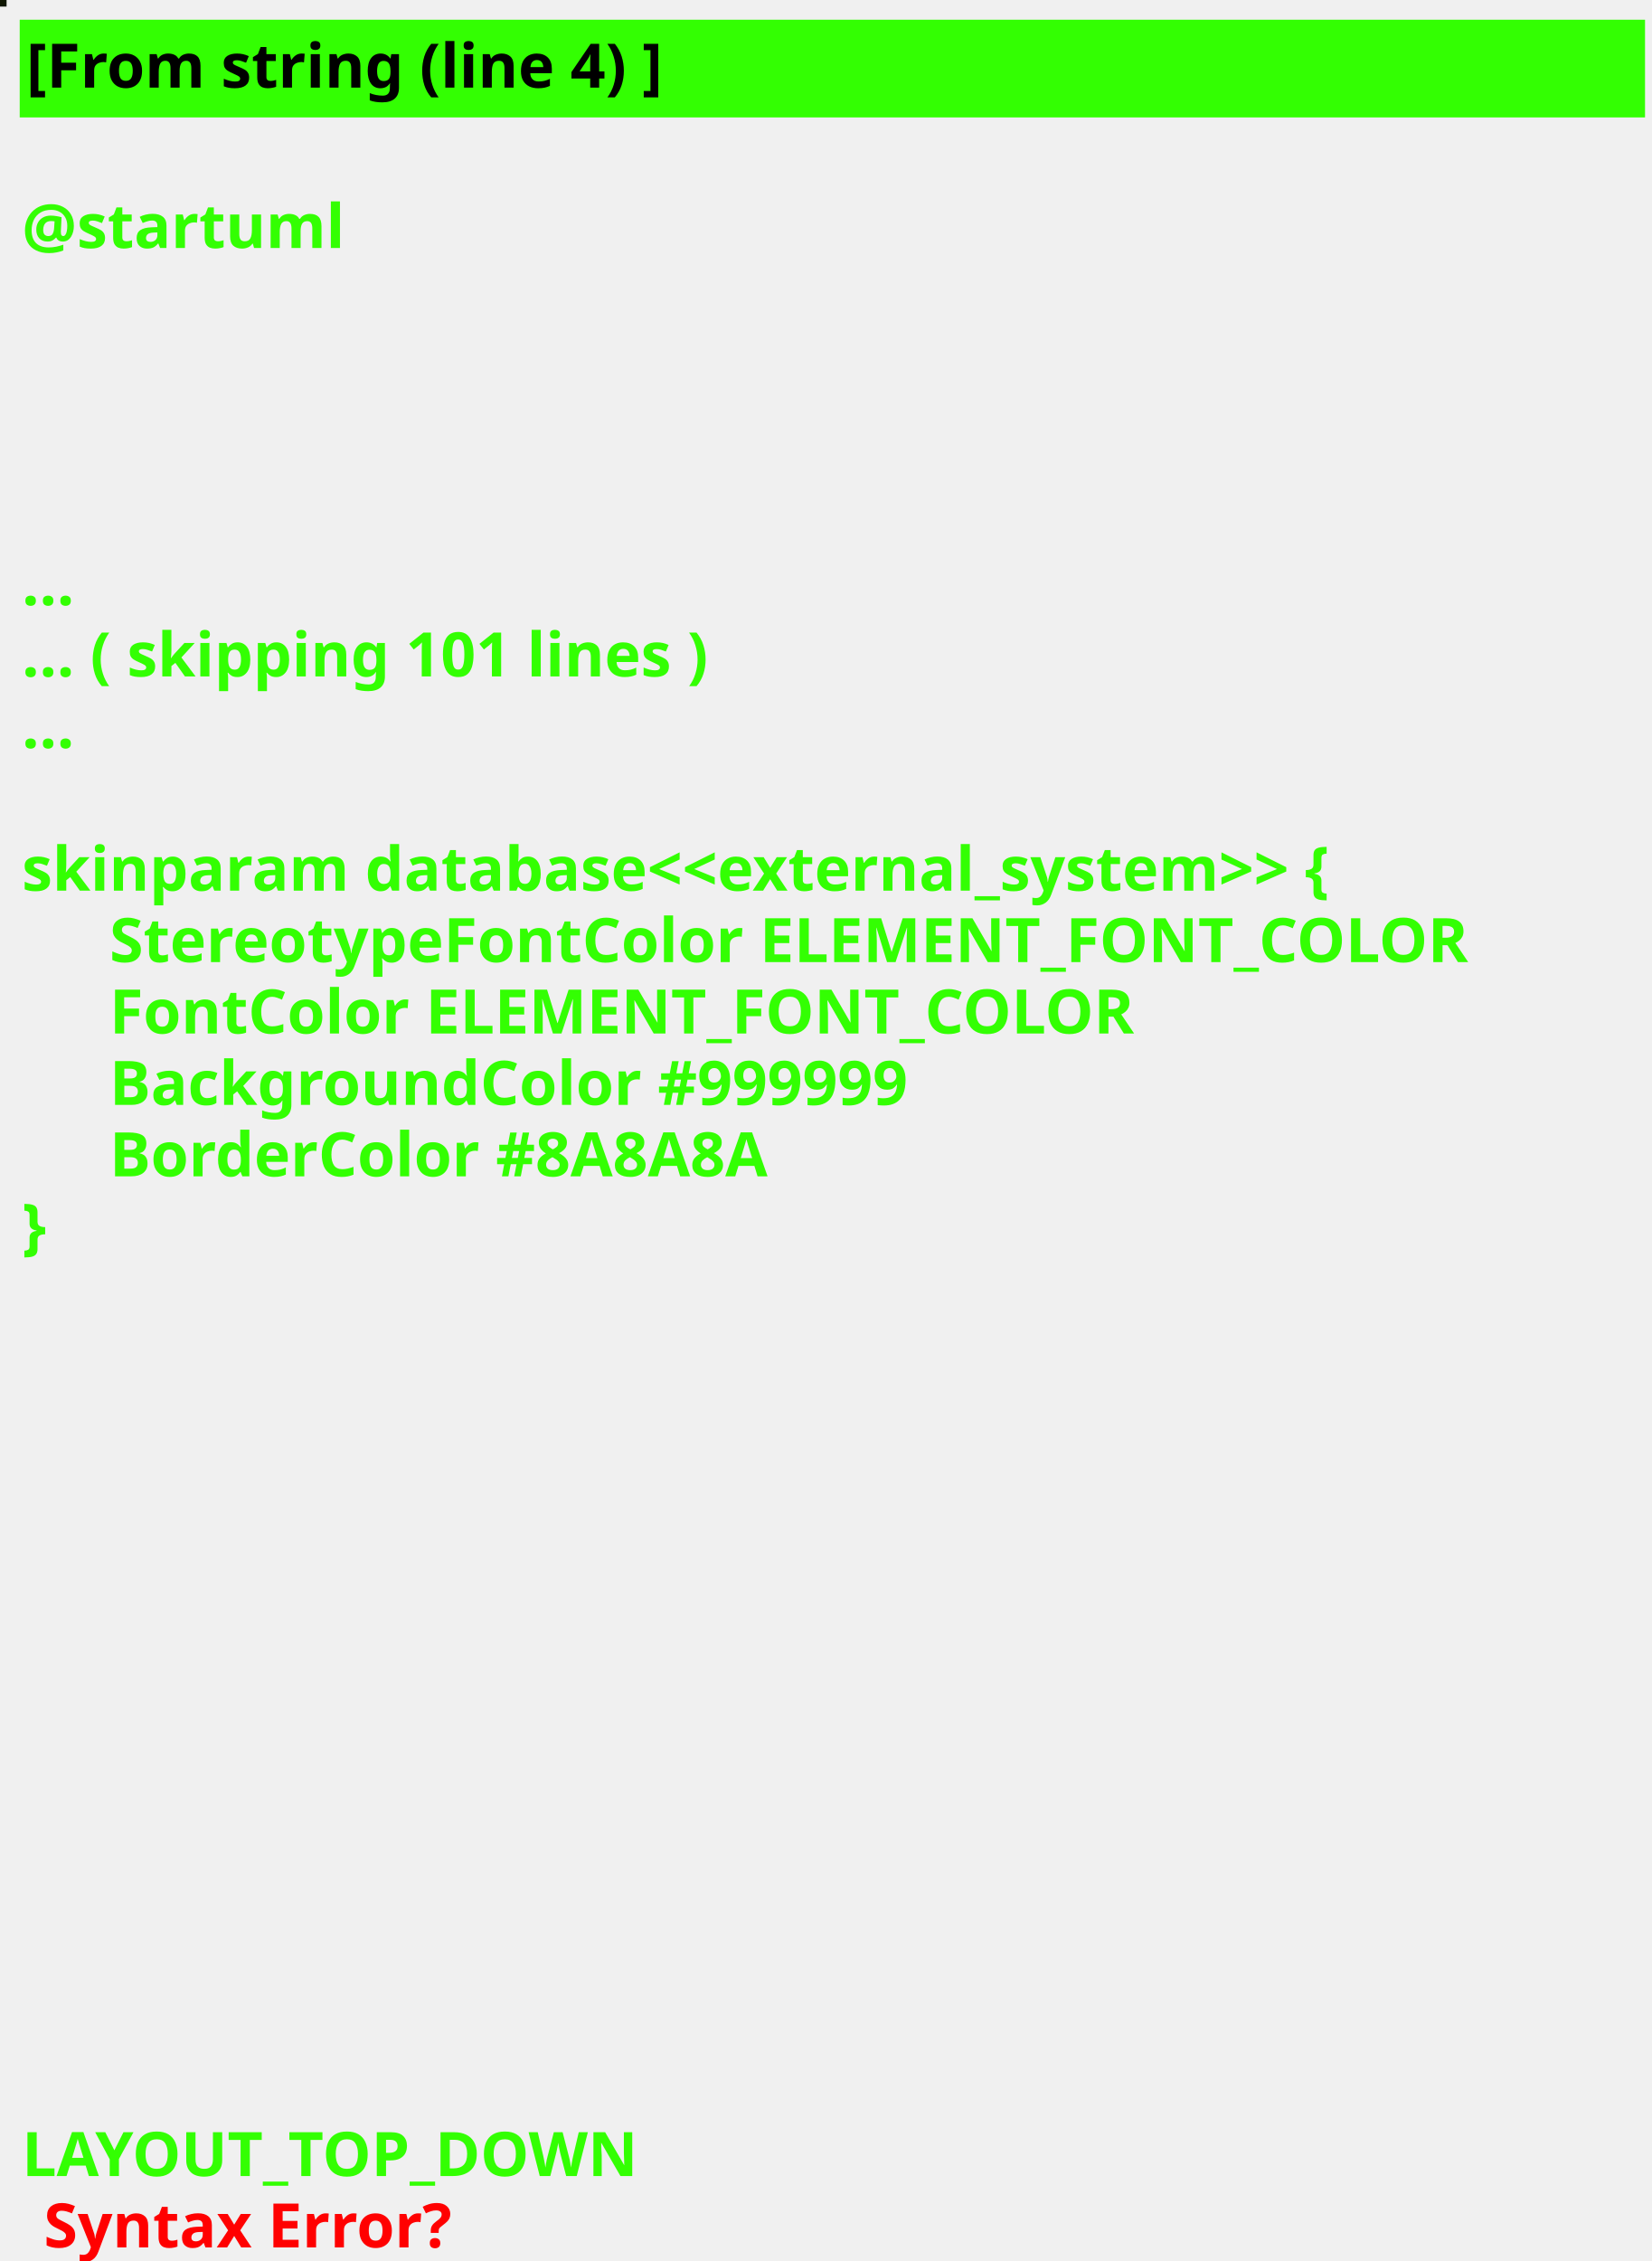
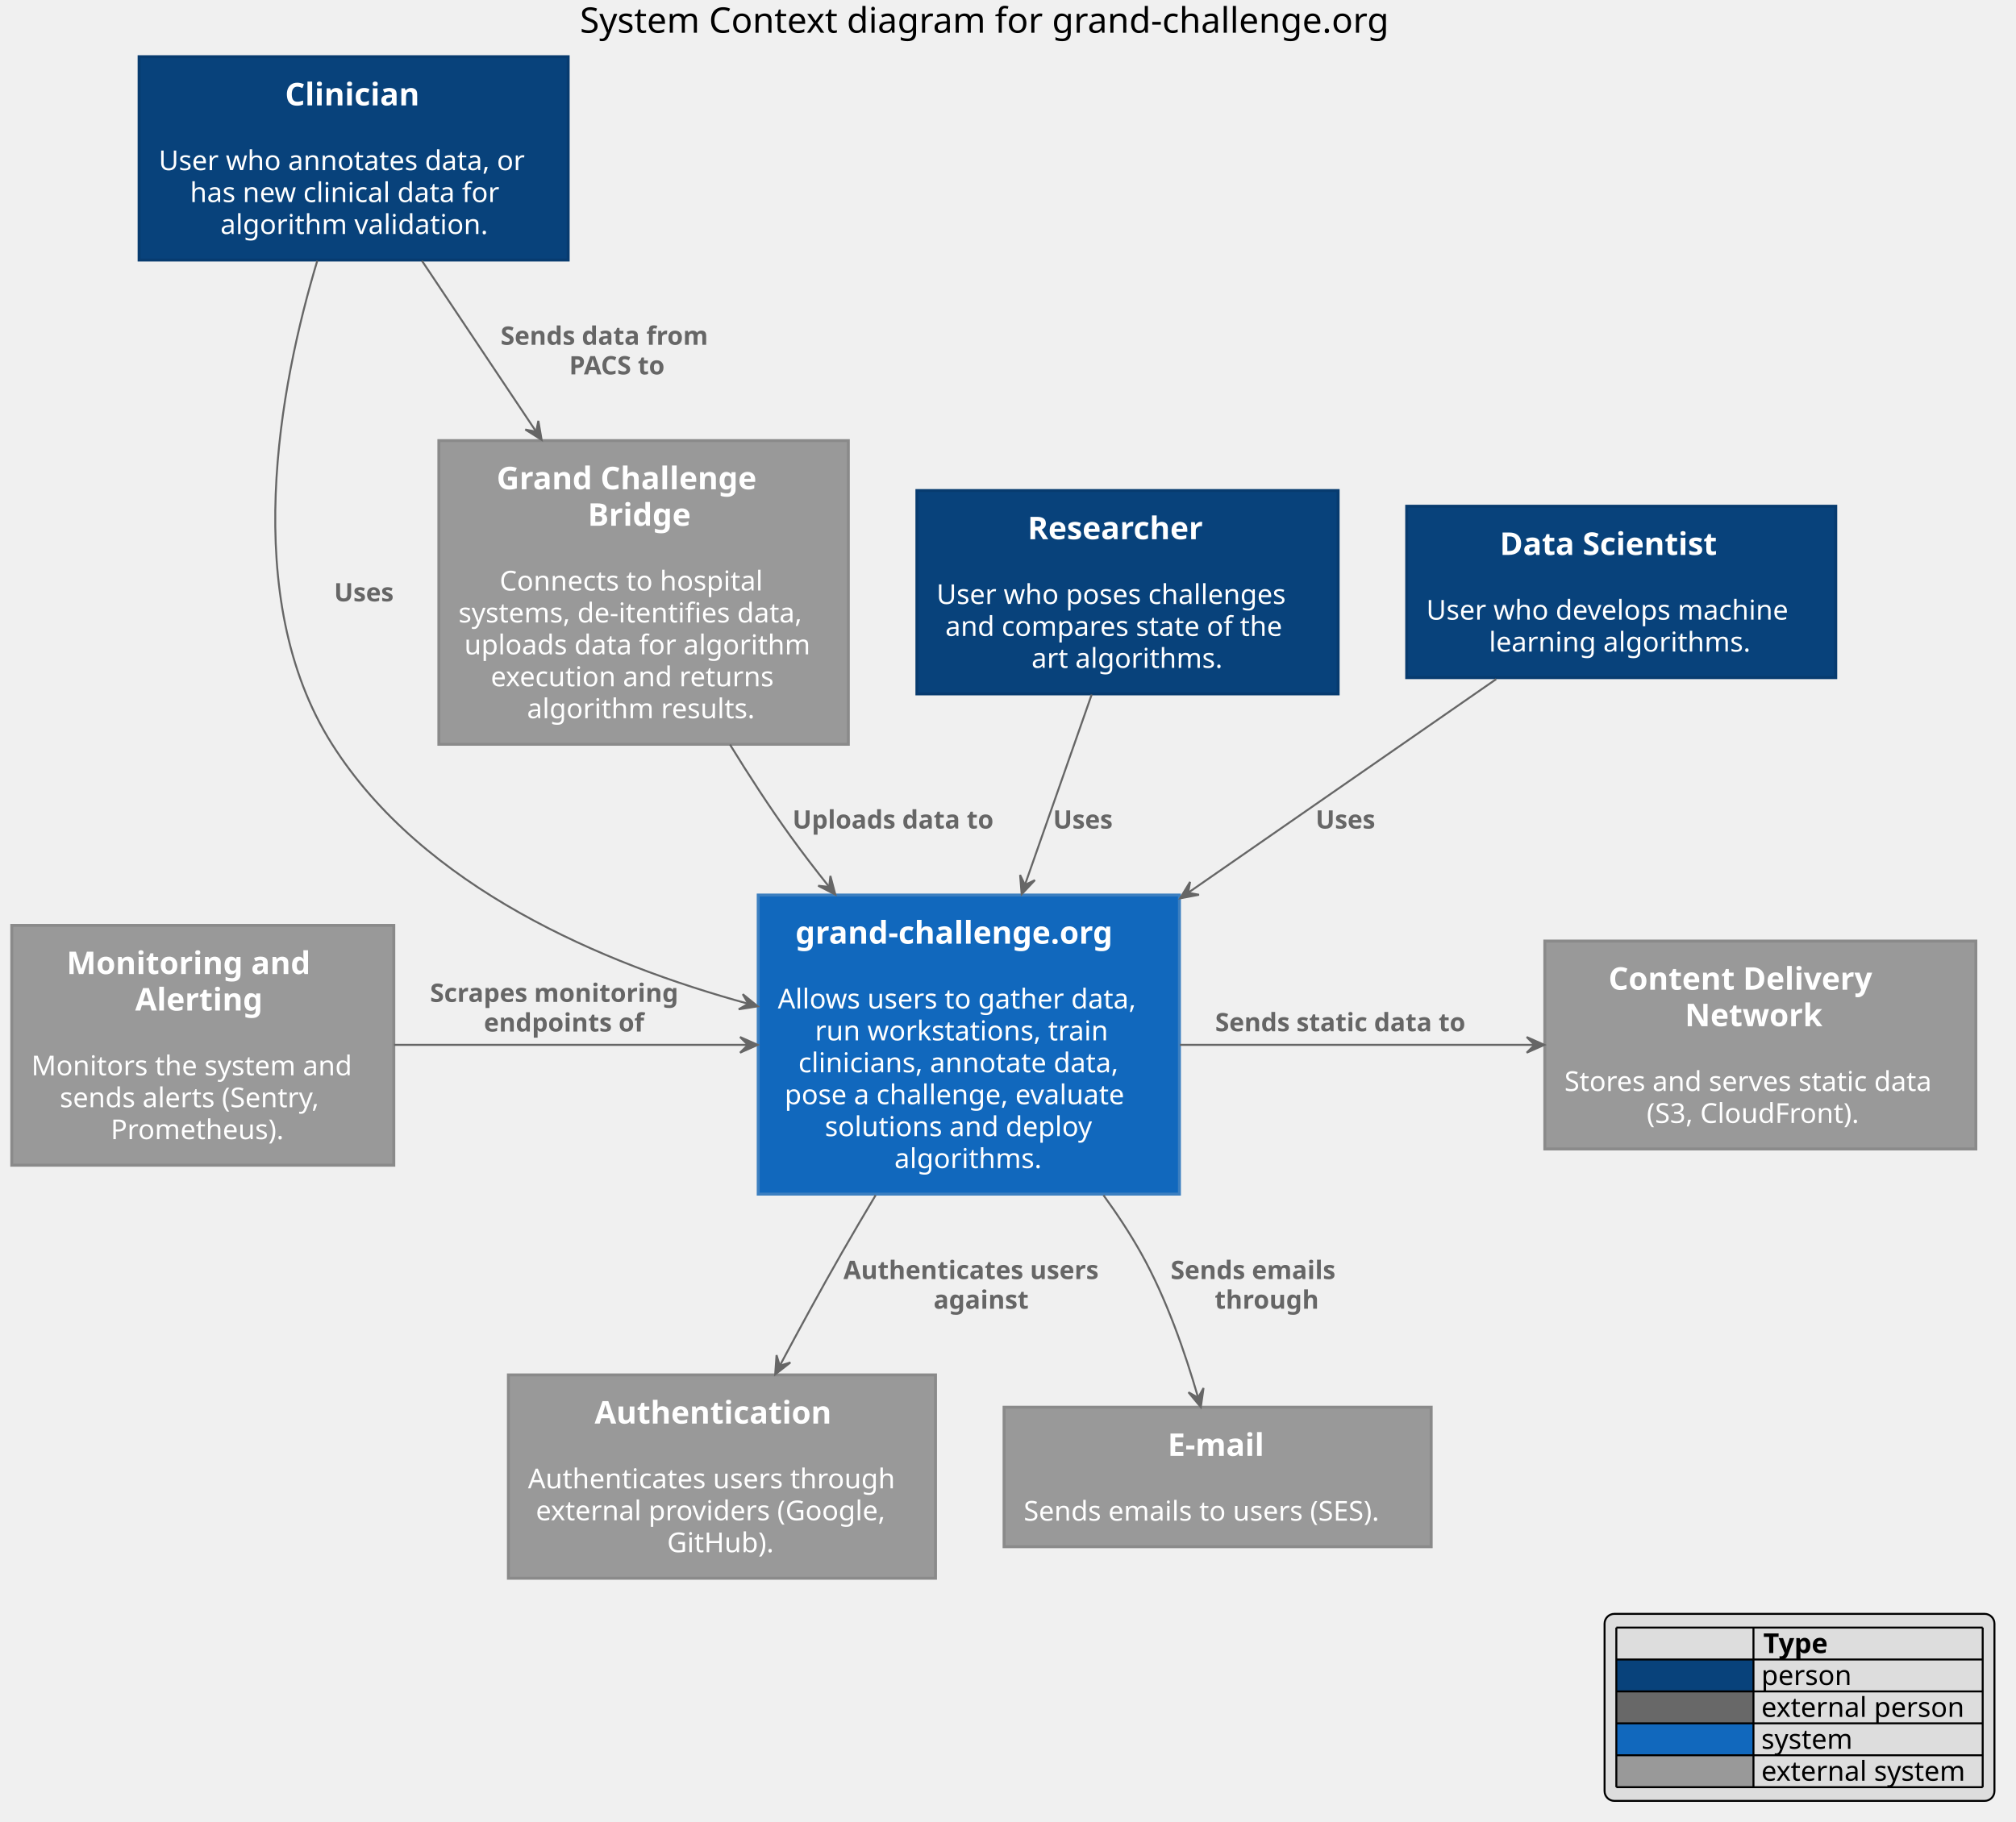
- <svg xmlns="http://www.w3.org/2000/svg" contentScriptType="application/ecmascript" contentStyleType="text/css" height="516px" preserveAspectRatio="none" style="width:377px;height:516px;background:#000000;" version="1.1" viewBox="0 0 377 516" width="377px" zoomAndPan="magnify">
+ <svg xmlns="http://www.w3.org/2000/svg" contentScriptType="application/ecmascript" contentStyleType="text/css" height="930px" preserveAspectRatio="none" style="width:1029px;height:930px;" version="1.1" viewBox="0 0 1029 930" width="1029px" zoomAndPan="magnify">
  <defs />
  <g>
-     <rect fill="#101703" height="1" style="stroke: #101703; stroke-width: 1.0;" width="1" x="0" y="0" />
-     <rect fill="#33FF02" height="21.297" style="stroke: #33FF02; stroke-width: 1.0;" width="370" x="5" y="5" />
-     <text fill="#000000" font-family="sans-serif" font-size="14" font-weight="bold" lengthAdjust="spacingAndGlyphs" textLength="168" x="6" y="20">[From string (line 4) ]</text>
-     <text fill="#33FF02" font-family="sans-serif" font-size="14" font-weight="bold" lengthAdjust="spacingAndGlyphs" textLength="0" x="10" y="40.297" />
-     <text fill="#33FF02" font-family="sans-serif" font-size="14" font-weight="bold" lengthAdjust="spacingAndGlyphs" textLength="79" x="5" y="56.594">@startuml</text>
-     <text fill="#33FF02" font-family="sans-serif" font-size="14" font-weight="bold" lengthAdjust="spacingAndGlyphs" textLength="0" x="10" y="72.891" />
-     <text fill="#33FF02" font-family="sans-serif" font-size="14" font-weight="bold" lengthAdjust="spacingAndGlyphs" textLength="0" x="10" y="89.188" />
-     <text fill="#33FF02" font-family="sans-serif" font-size="14" font-weight="bold" lengthAdjust="spacingAndGlyphs" textLength="0" x="10" y="105.484" />
-     <text fill="#33FF02" font-family="sans-serif" font-size="14" font-weight="bold" lengthAdjust="spacingAndGlyphs" textLength="0" x="10" y="121.781" />
-     <text fill="#33FF02" font-family="sans-serif" font-size="14" font-weight="bold" lengthAdjust="spacingAndGlyphs" textLength="15" x="5" y="138.078">...</text>
-     <text fill="#33FF02" font-family="sans-serif" font-size="14" font-weight="bold" lengthAdjust="spacingAndGlyphs" textLength="185" x="5" y="154.375">... ( skipping 101 lines )</text>
-     <text fill="#33FF02" font-family="sans-serif" font-size="14" font-weight="bold" lengthAdjust="spacingAndGlyphs" textLength="15" x="5" y="170.672">...</text>
-     <text fill="#33FF02" font-family="sans-serif" font-size="14" font-weight="bold" lengthAdjust="spacingAndGlyphs" textLength="0" x="10" y="186.969" />
-     <text fill="#33FF02" font-family="sans-serif" font-size="14" font-weight="bold" lengthAdjust="spacingAndGlyphs" textLength="350" x="5" y="203.266">skinparam database&lt;&lt;external_system&gt;&gt; {</text>
-     <text fill="#33FF02" font-family="sans-serif" font-size="14" font-weight="bold" lengthAdjust="spacingAndGlyphs" textLength="350" x="25" y="219.562">StereotypeFontColor ELEMENT_FONT_COLOR</text>
-     <text fill="#33FF02" font-family="sans-serif" font-size="14" font-weight="bold" lengthAdjust="spacingAndGlyphs" textLength="262" x="25" y="235.859">FontColor ELEMENT_FONT_COLOR</text>
-     <text fill="#33FF02" font-family="sans-serif" font-size="14" font-weight="bold" lengthAdjust="spacingAndGlyphs" textLength="213" x="25" y="252.156">BackgroundColor #999999</text>
-     <text fill="#33FF02" font-family="sans-serif" font-size="14" font-weight="bold" lengthAdjust="spacingAndGlyphs" textLength="176" x="25" y="268.453">BorderColor #8A8A8A</text>
-     <text fill="#33FF02" font-family="sans-serif" font-size="14" font-weight="bold" lengthAdjust="spacingAndGlyphs" textLength="10" x="5" y="284.75">}</text>
-     <text fill="#33FF02" font-family="sans-serif" font-size="14" font-weight="bold" lengthAdjust="spacingAndGlyphs" textLength="0" x="10" y="301.047" />
-     <text fill="#33FF02" font-family="sans-serif" font-size="14" font-weight="bold" lengthAdjust="spacingAndGlyphs" textLength="0" x="10" y="317.344" />
-     <text fill="#33FF02" font-family="sans-serif" font-size="14" font-weight="bold" lengthAdjust="spacingAndGlyphs" textLength="0" x="10" y="333.641" />
-     <text fill="#33FF02" font-family="sans-serif" font-size="14" font-weight="bold" lengthAdjust="spacingAndGlyphs" textLength="0" x="10" y="349.938" />
-     <text fill="#33FF02" font-family="sans-serif" font-size="14" font-weight="bold" lengthAdjust="spacingAndGlyphs" textLength="0" x="10" y="366.234" />
-     <text fill="#33FF02" font-family="sans-serif" font-size="14" font-weight="bold" lengthAdjust="spacingAndGlyphs" textLength="0" x="10" y="382.531" />
-     <text fill="#33FF02" font-family="sans-serif" font-size="14" font-weight="bold" lengthAdjust="spacingAndGlyphs" textLength="0" x="10" y="398.828" />
-     <text fill="#33FF02" font-family="sans-serif" font-size="14" font-weight="bold" lengthAdjust="spacingAndGlyphs" textLength="0" x="10" y="415.125" />
-     <text fill="#33FF02" font-family="sans-serif" font-size="14" font-weight="bold" lengthAdjust="spacingAndGlyphs" textLength="0" x="10" y="431.422" />
-     <text fill="#33FF02" font-family="sans-serif" font-size="14" font-weight="bold" lengthAdjust="spacingAndGlyphs" textLength="0" x="10" y="447.719" />
-     <text fill="#33FF02" font-family="sans-serif" font-size="14" font-weight="bold" lengthAdjust="spacingAndGlyphs" textLength="0" x="10" y="464.016" />
-     <text fill="#33FF02" font-family="sans-serif" font-size="14" font-weight="bold" lengthAdjust="spacingAndGlyphs" textLength="0" x="10" y="480.312" />
-     <text fill="#33FF02" font-family="sans-serif" font-size="14" font-weight="bold" lengthAdjust="spacingAndGlyphs" textLength="158" x="5" y="496.609">LAYOUT_TOP_DOWN</text>
-     <text fill="#FF0000" font-family="sans-serif" font-size="14" font-weight="bold" lengthAdjust="spacingAndGlyphs" textLength="106" x="10" y="512.906">Syntax Error?</text>
+     <text fill="#000000" font-family="sans-serif" font-size="18" lengthAdjust="spacingAndGlyphs" textLength="435" x="296" y="16.708">System Context diagram for grand-challenge.org</text>
+     <rect fill="#08427B" height="103.812" style="stroke: #073B6F; stroke-width: 1.5;" width="219" x="71" y="28.953" />
+     <text fill="#FFFFFF" font-family="sans-serif" font-size="16" font-weight="bold" lengthAdjust="spacingAndGlyphs" textLength="70" x="145.5" y="53.805">Clinician</text>
+     <text fill="#FFFFFF" font-family="sans-serif" font-size="14" lengthAdjust="spacingAndGlyphs" textLength="0" x="182.5" y="70.573" />
+     <text fill="#FFFFFF" font-family="sans-serif" font-size="14" lengthAdjust="spacingAndGlyphs" textLength="195" x="81" y="86.87">User who annotates data, or</text>
+     <text fill="#FFFFFF" font-family="sans-serif" font-size="14" lengthAdjust="spacingAndGlyphs" textLength="163" x="97" y="103.167">has new clinical data for</text>
+     <text fill="#FFFFFF" font-family="sans-serif" font-size="14" lengthAdjust="spacingAndGlyphs" textLength="136" x="112.5" y="119.464">algorithm validation.</text>
+     <rect fill="#08427B" height="103.812" style="stroke: #073B6F; stroke-width: 1.5;" width="215" x="468" y="250.453" />
+     <text fill="#FFFFFF" font-family="sans-serif" font-size="16" font-weight="bold" lengthAdjust="spacingAndGlyphs" textLength="102" x="524.5" y="275.305">Researcher</text>
+     <text fill="#FFFFFF" font-family="sans-serif" font-size="14" lengthAdjust="spacingAndGlyphs" textLength="0" x="577.5" y="292.073" />
+     <text fill="#FFFFFF" font-family="sans-serif" font-size="14" lengthAdjust="spacingAndGlyphs" textLength="191" x="478" y="308.37">User who poses challenges</text>
+     <text fill="#FFFFFF" font-family="sans-serif" font-size="14" lengthAdjust="spacingAndGlyphs" textLength="182" x="482.5" y="324.667">and compares state of the</text>
+     <text fill="#FFFFFF" font-family="sans-serif" font-size="14" lengthAdjust="spacingAndGlyphs" textLength="98" x="526.5" y="340.964">art algorithms.</text>
+     <rect fill="#08427B" height="87.516" style="stroke: #073B6F; stroke-width: 1.5;" width="219" x="718" y="258.453" />
+     <text fill="#FFFFFF" font-family="sans-serif" font-size="16" font-weight="bold" lengthAdjust="spacingAndGlyphs" textLength="124" x="765.5" y="283.305">Data Scientist</text>
+     <text fill="#FFFFFF" font-family="sans-serif" font-size="14" lengthAdjust="spacingAndGlyphs" textLength="0" x="829.5" y="300.073" />
+     <text fill="#FFFFFF" font-family="sans-serif" font-size="14" lengthAdjust="spacingAndGlyphs" textLength="195" x="728" y="316.37">User who develops machine</text>
+     <text fill="#FFFFFF" font-family="sans-serif" font-size="14" lengthAdjust="spacingAndGlyphs" textLength="135" x="760" y="332.667">learning algorithms.</text>
+     <rect fill="#1168BD" height="152.703" style="stroke: #3C7FC0; stroke-width: 1.5;" width="215" x="387" y="456.953" />
+     <text fill="#FFFFFF" font-family="sans-serif" font-size="16" font-weight="bold" lengthAdjust="spacingAndGlyphs" textLength="177" x="406" y="481.805">grand-challenge.org</text>
+     <text fill="#FFFFFF" font-family="sans-serif" font-size="14" lengthAdjust="spacingAndGlyphs" textLength="0" x="496.5" y="498.573" />
+     <text fill="#FFFFFF" font-family="sans-serif" font-size="14" lengthAdjust="spacingAndGlyphs" textLength="191" x="397" y="514.87">Allows users to gather data,</text>
+     <text fill="#FFFFFF" font-family="sans-serif" font-size="14" lengthAdjust="spacingAndGlyphs" textLength="153" x="416" y="531.167">run workstations, train</text>
+     <text fill="#FFFFFF" font-family="sans-serif" font-size="14" lengthAdjust="spacingAndGlyphs" textLength="170" x="407.5" y="547.464">clinicians, annotate data,</text>
+     <text fill="#FFFFFF" font-family="sans-serif" font-size="14" lengthAdjust="spacingAndGlyphs" textLength="184" x="400.5" y="563.761">pose a challenge, evaluate</text>
+     <text fill="#FFFFFF" font-family="sans-serif" font-size="14" lengthAdjust="spacingAndGlyphs" textLength="143" x="421" y="580.058">solutions and deploy</text>
+     <text fill="#FFFFFF" font-family="sans-serif" font-size="14" lengthAdjust="spacingAndGlyphs" textLength="76" x="456.5" y="596.355">algorithms.</text>
+     <rect fill="#999999" height="155.031" style="stroke: #8A8A8A; stroke-width: 1.5;" width="209" x="224" y="224.953" />
+     <text fill="#FFFFFF" font-family="sans-serif" font-size="16" font-weight="bold" lengthAdjust="spacingAndGlyphs" textLength="144" x="253.5" y="249.805">Grand Challenge</text>
+     <text fill="#FFFFFF" font-family="sans-serif" font-size="16" font-weight="bold" lengthAdjust="spacingAndGlyphs" textLength="57" x="300" y="268.43">Bridge</text>
+     <text fill="#FFFFFF" font-family="sans-serif" font-size="14" lengthAdjust="spacingAndGlyphs" textLength="0" x="330.5" y="285.198" />
+     <text fill="#FFFFFF" font-family="sans-serif" font-size="14" lengthAdjust="spacingAndGlyphs" textLength="143" x="255" y="301.495">Connects to hospital</text>
+     <text fill="#FFFFFF" font-family="sans-serif" font-size="14" lengthAdjust="spacingAndGlyphs" textLength="185" x="234" y="317.792">systems, de-itentifies data,</text>
+     <text fill="#FFFFFF" font-family="sans-serif" font-size="14" lengthAdjust="spacingAndGlyphs" textLength="179" x="237" y="334.089">uploads data for algorithm</text>
+     <text fill="#FFFFFF" font-family="sans-serif" font-size="14" lengthAdjust="spacingAndGlyphs" textLength="152" x="250.5" y="350.386">execution and returns</text>
+     <text fill="#FFFFFF" font-family="sans-serif" font-size="14" lengthAdjust="spacingAndGlyphs" textLength="119" x="269" y="366.683">algorithm results.</text>
+     <rect fill="#999999" height="103.812" style="stroke: #8A8A8A; stroke-width: 1.5;" width="218" x="259.5" y="701.953" />
+     <text fill="#FFFFFF" font-family="sans-serif" font-size="16" font-weight="bold" lengthAdjust="spacingAndGlyphs" textLength="130" x="303.5" y="726.805">Authentication</text>
+     <text fill="#FFFFFF" font-family="sans-serif" font-size="14" lengthAdjust="spacingAndGlyphs" textLength="0" x="370.5" y="743.573" />
+     <text fill="#FFFFFF" font-family="sans-serif" font-size="14" lengthAdjust="spacingAndGlyphs" textLength="198" x="269.5" y="759.87">Authenticates users through</text>
+     <text fill="#FFFFFF" font-family="sans-serif" font-size="14" lengthAdjust="spacingAndGlyphs" textLength="186" x="273.5" y="776.167">external providers (Google,</text>
+     <text fill="#FFFFFF" font-family="sans-serif" font-size="14" lengthAdjust="spacingAndGlyphs" textLength="56" x="340.5" y="792.464">GitHub).</text>
+     <rect fill="#999999" height="122.438" style="stroke: #8A8A8A; stroke-width: 1.5;" width="195" x="6" y="472.453" />
+     <text fill="#FFFFFF" font-family="sans-serif" font-size="16" font-weight="bold" lengthAdjust="spacingAndGlyphs" textLength="133" x="34" y="497.305">Monitoring and</text>
+     <text fill="#FFFFFF" font-family="sans-serif" font-size="16" font-weight="bold" lengthAdjust="spacingAndGlyphs" textLength="69" x="69" y="515.93">Alerting</text>
+     <text fill="#FFFFFF" font-family="sans-serif" font-size="14" lengthAdjust="spacingAndGlyphs" textLength="0" x="105.5" y="532.698" />
+     <text fill="#FFFFFF" font-family="sans-serif" font-size="14" lengthAdjust="spacingAndGlyphs" textLength="171" x="16" y="548.995">Monitors the system and</text>
+     <text fill="#FFFFFF" font-family="sans-serif" font-size="14" lengthAdjust="spacingAndGlyphs" textLength="142" x="30.5" y="565.292">sends alerts (Sentry,</text>
+     <text fill="#FFFFFF" font-family="sans-serif" font-size="14" lengthAdjust="spacingAndGlyphs" textLength="94" x="56.5" y="581.589">Prometheus).</text>
+     <rect fill="#999999" height="106.141" style="stroke: #8A8A8A; stroke-width: 1.5;" width="220" x="788.5" y="480.453" />
+     <text fill="#FFFFFF" font-family="sans-serif" font-size="16" font-weight="bold" lengthAdjust="spacingAndGlyphs" textLength="149" x="821" y="505.305">Content Delivery</text>
+     <text fill="#FFFFFF" font-family="sans-serif" font-size="16" font-weight="bold" lengthAdjust="spacingAndGlyphs" textLength="77" x="860" y="523.93">Network</text>
+     <text fill="#FFFFFF" font-family="sans-serif" font-size="14" lengthAdjust="spacingAndGlyphs" textLength="0" x="900.5" y="540.698" />
+     <text fill="#FFFFFF" font-family="sans-serif" font-size="14" lengthAdjust="spacingAndGlyphs" textLength="200" x="798.5" y="556.995">Stores and serves static data</text>
+     <text fill="#FFFFFF" font-family="sans-serif" font-size="14" lengthAdjust="spacingAndGlyphs" textLength="116" x="840.5" y="573.292">(S3, CloudFront).</text>
+     <rect fill="#999999" height="71.219" style="stroke: #8A8A8A; stroke-width: 1.5;" width="218" x="512.5" y="718.453" />
+     <text fill="#FFFFFF" font-family="sans-serif" font-size="16" font-weight="bold" lengthAdjust="spacingAndGlyphs" textLength="51" x="596" y="743.305">E-mail</text>
+     <text fill="#FFFFFF" font-family="sans-serif" font-size="14" lengthAdjust="spacingAndGlyphs" textLength="0" x="623.5" y="760.073" />
+     <text fill="#FFFFFF" font-family="sans-serif" font-size="14" lengthAdjust="spacingAndGlyphs" textLength="198" x="522.5" y="776.37">Sends emails to users (SES).</text>
+     <path d="M557.221,354.582 C547.17,383.246 534.475,419.451 523.139,451.779 " fill="none" id="challenge_orgs-&gt;grand_challenge" style="stroke: #666666; stroke-width: 1.0;" />
+     <polygon fill="#666666" points="521.477,456.52,528.23,449.35,523.131,451.801,520.68,446.703,521.477,456.52" style="stroke: #666666; stroke-width: 1.0;" />
+     <text fill="#666666" font-family="sans-serif" font-size="13" font-weight="bold" lengthAdjust="spacingAndGlyphs" textLength="35" x="537.5" y="423.02">Uses</text>
+     <path d="M763.688,346.719 C719.328,377.492 659.012,419.332 606.717,455.608 " fill="none" id="data_scientists-&gt;grand_challenge" style="stroke: #666666; stroke-width: 1.0;" />
+     <polygon fill="#666666" points="602.327,458.654,612.002,456.811,606.435,455.805,607.442,450.238,602.327,458.654" style="stroke: #666666; stroke-width: 1.0;" />
+     <text fill="#666666" font-family="sans-serif" font-size="13" font-weight="bold" lengthAdjust="spacingAndGlyphs" textLength="35" x="671.5" y="423.02">Uses</text>
+     <path d="M161.944,133.137 C142.837,196.719 121.958,304.921 169.5,379.953 C215.907,453.194 307.682,492.15 381.905,512.462 " fill="none" id="clinicians-&gt;grand_challenge" style="stroke: #666666; stroke-width: 1.0;" />
+     <polygon fill="#666666" points="386.768,513.773,379.119,507.568,381.94,512.471,377.037,515.292,386.768,513.773" style="stroke: #666666; stroke-width: 1.0;" />
+     <text fill="#666666" font-family="sans-serif" font-size="13" font-weight="bold" lengthAdjust="spacingAndGlyphs" textLength="35" x="170.5" y="307.02">Uses</text>
+     <path d="M215.387,133.165 C232.736,159.131 254.111,191.121 273.591,220.276 " fill="none" id="clinicians-&gt;grand_challenge_bridge" style="stroke: #666666; stroke-width: 1.0;" />
+     <polygon fill="#666666" points="276.451,224.556,274.777,214.85,273.673,220.399,268.125,219.295,276.451,224.556" style="stroke: #666666; stroke-width: 1.0;" />
+     <text fill="#666666" font-family="sans-serif" font-size="13" font-weight="bold" lengthAdjust="spacingAndGlyphs" textLength="124" x="255.5" y="176.02">Sends data from</text>
+     <text fill="#666666" font-family="sans-serif" font-size="13" font-weight="bold" lengthAdjust="spacingAndGlyphs" textLength="59" x="290.5" y="191.153">PACS to</text>
+     <path d="M372.573,380.108 C382.294,395.92 392.875,412.216 403.5,426.953 C409.611,435.43 416.235,444.062 423.026,452.557 " fill="none" id="grand_challenge_bridge-&gt;grand_challenge" style="stroke: #666666; stroke-width: 1.0;" />
+     <polygon fill="#666666" points="426.372,456.715,423.846,447.196,423.238,452.82,417.614,452.211,426.372,456.715" style="stroke: #666666; stroke-width: 1.0;" />
+     <text fill="#666666" font-family="sans-serif" font-size="13" font-weight="bold" lengthAdjust="spacingAndGlyphs" textLength="119" x="404.5" y="423.02">Uploads data to</text>
+     <path d="M446.938,610.22 C440.981,620.173 435.04,630.27 429.5,639.953 C418.967,658.364 407.899,678.715 398.126,697.066 " fill="none" id="grand_challenge-&gt;oauth" style="stroke: #666666; stroke-width: 1.0;" />
+     <polygon fill="#666666" points="395.67,701.686,403.427,695.616,398.017,697.271,396.363,691.861,395.67,701.686" style="stroke: #666666; stroke-width: 1.0;" />
+     <text fill="#666666" font-family="sans-serif" font-size="13" font-weight="bold" lengthAdjust="spacingAndGlyphs" textLength="147" x="430.5" y="653.02">Authenticates users</text>
+     <text fill="#666666" font-family="sans-serif" font-size="13" font-weight="bold" lengthAdjust="spacingAndGlyphs" textLength="55" x="476.5" y="668.153">against</text>
+     <path d="M563.246,610.227 C570.272,619.882 576.879,629.906 582.5,639.953 C595.366,662.949 605.013,690.918 611.494,713.397 " fill="none" id="grand_challenge-&gt;mail" style="stroke: #666666; stroke-width: 1.0;" />
+     <polygon fill="#666666" points="612.91,718.398,614.307,708.649,611.548,713.588,606.61,710.829,612.91,718.398" style="stroke: #666666; stroke-width: 1.0;" />
+     <text fill="#666666" font-family="sans-serif" font-size="13" font-weight="bold" lengthAdjust="spacingAndGlyphs" textLength="98" x="597.5" y="653.02">Sends emails</text>
+     <text fill="#666666" font-family="sans-serif" font-size="13" font-weight="bold" lengthAdjust="spacingAndGlyphs" textLength="58" x="620" y="668.153">through</text>
+     <path d="M602.234,533.453 C658.051,533.453 726.247,533.453 783.134,533.453 " fill="none" id="grand_challenge-&gt;cdn" style="stroke: #666666; stroke-width: 1.0;" />
+     <polygon fill="#666666" points="788.253,533.453,779.253,529.453,783.253,533.453,779.253,537.453,788.253,533.453" style="stroke: #666666; stroke-width: 1.0;" />
+     <text fill="#666666" font-family="sans-serif" font-size="13" font-weight="bold" lengthAdjust="spacingAndGlyphs" textLength="150" x="620.25" y="526.52">Sends static data to</text>
+     <path d="M201.157,533.453 C255.939,533.453 324.531,533.453 381.611,533.453 " fill="none" id="monitoring-&gt;grand_challenge" style="stroke: #666666; stroke-width: 1.0;" />
+     <polygon fill="#666666" points="386.747,533.453,377.747,529.453,381.747,533.453,377.747,537.453,386.747,533.453" style="stroke: #666666; stroke-width: 1.0;" />
+     <text fill="#666666" font-family="sans-serif" font-size="13" font-weight="bold" lengthAdjust="spacingAndGlyphs" textLength="144" x="219.5" y="511.52">Scrapes monitoring</text>
+     <text fill="#666666" font-family="sans-serif" font-size="13" font-weight="bold" lengthAdjust="spacingAndGlyphs" textLength="94" x="247" y="526.653">endpoints of</text>
+     <rect fill="#DDDDDD" height="95.484" rx="5" ry="5" style="stroke: #000000; stroke-width: 1.0;" width="199" x="819" y="823.953" />
+     <text fill="#000000" font-family="sans-serif" font-size="14" font-weight="bold" lengthAdjust="spacingAndGlyphs" textLength="0" x="895" y="843.948" />
+     <text fill="#000000" font-family="sans-serif" font-size="14" font-weight="bold" lengthAdjust="spacingAndGlyphs" textLength="39" x="900" y="843.948">Type</text>
+     <rect fill="#08427B" height="16.297" style="stroke: none; stroke-width: 1.0;" width="70" x="825" y="847.25" />
+     <text fill="#000000" font-family="sans-serif" font-size="14" lengthAdjust="spacingAndGlyphs" textLength="0" x="849" y="860.245" />
+     <text fill="#000000" font-family="sans-serif" font-size="14" lengthAdjust="spacingAndGlyphs" textLength="49" x="899" y="860.245">person</text>
+     <rect fill="#686868" height="16.297" style="stroke: none; stroke-width: 1.0;" width="70" x="825" y="863.547" />
+     <text fill="#000000" font-family="sans-serif" font-size="14" lengthAdjust="spacingAndGlyphs" textLength="0" x="849" y="876.542" />
+     <text fill="#000000" font-family="sans-serif" font-size="14" lengthAdjust="spacingAndGlyphs" textLength="108" x="899" y="876.542">external person</text>
+     <rect fill="#1168BD" height="16.297" style="stroke: none; stroke-width: 1.0;" width="70" x="825" y="879.844" />
+     <text fill="#000000" font-family="sans-serif" font-size="14" lengthAdjust="spacingAndGlyphs" textLength="0" x="837" y="892.839" />
+     <text fill="#000000" font-family="sans-serif" font-size="14" lengthAdjust="spacingAndGlyphs" textLength="50" x="899" y="892.839">system</text>
+     <rect fill="#999999" height="16.297" style="stroke: none; stroke-width: 1.0;" width="70" x="825" y="896.141" />
+     <text fill="#000000" font-family="sans-serif" font-size="14" lengthAdjust="spacingAndGlyphs" textLength="0" x="849" y="909.136" />
+     <text fill="#000000" font-family="sans-serif" font-size="14" lengthAdjust="spacingAndGlyphs" textLength="109" x="899" y="909.136">external system</text>
+     <line style="stroke: #000000; stroke-width: 1.0;" x1="825" x2="1012" y1="830.953" y2="830.953" />
+     <line style="stroke: #000000; stroke-width: 1.0;" x1="825" x2="1012" y1="847.25" y2="847.25" />
+     <line style="stroke: #000000; stroke-width: 1.0;" x1="825" x2="1012" y1="863.547" y2="863.547" />
+     <line style="stroke: #000000; stroke-width: 1.0;" x1="825" x2="1012" y1="879.844" y2="879.844" />
+     <line style="stroke: #000000; stroke-width: 1.0;" x1="825" x2="1012" y1="896.141" y2="896.141" />
+     <line style="stroke: #000000; stroke-width: 1.0;" x1="825" x2="1012" y1="912.438" y2="912.438" />
+     <line style="stroke: #000000; stroke-width: 1.0;" x1="825" x2="825" y1="830.953" y2="912.438" />
+     <line style="stroke: #000000; stroke-width: 1.0;" x1="895" x2="895" y1="830.953" y2="912.438" />
+     <line style="stroke: #000000; stroke-width: 1.0;" x1="1012" x2="1012" y1="830.953" y2="912.438" />
  </g>
</svg>
